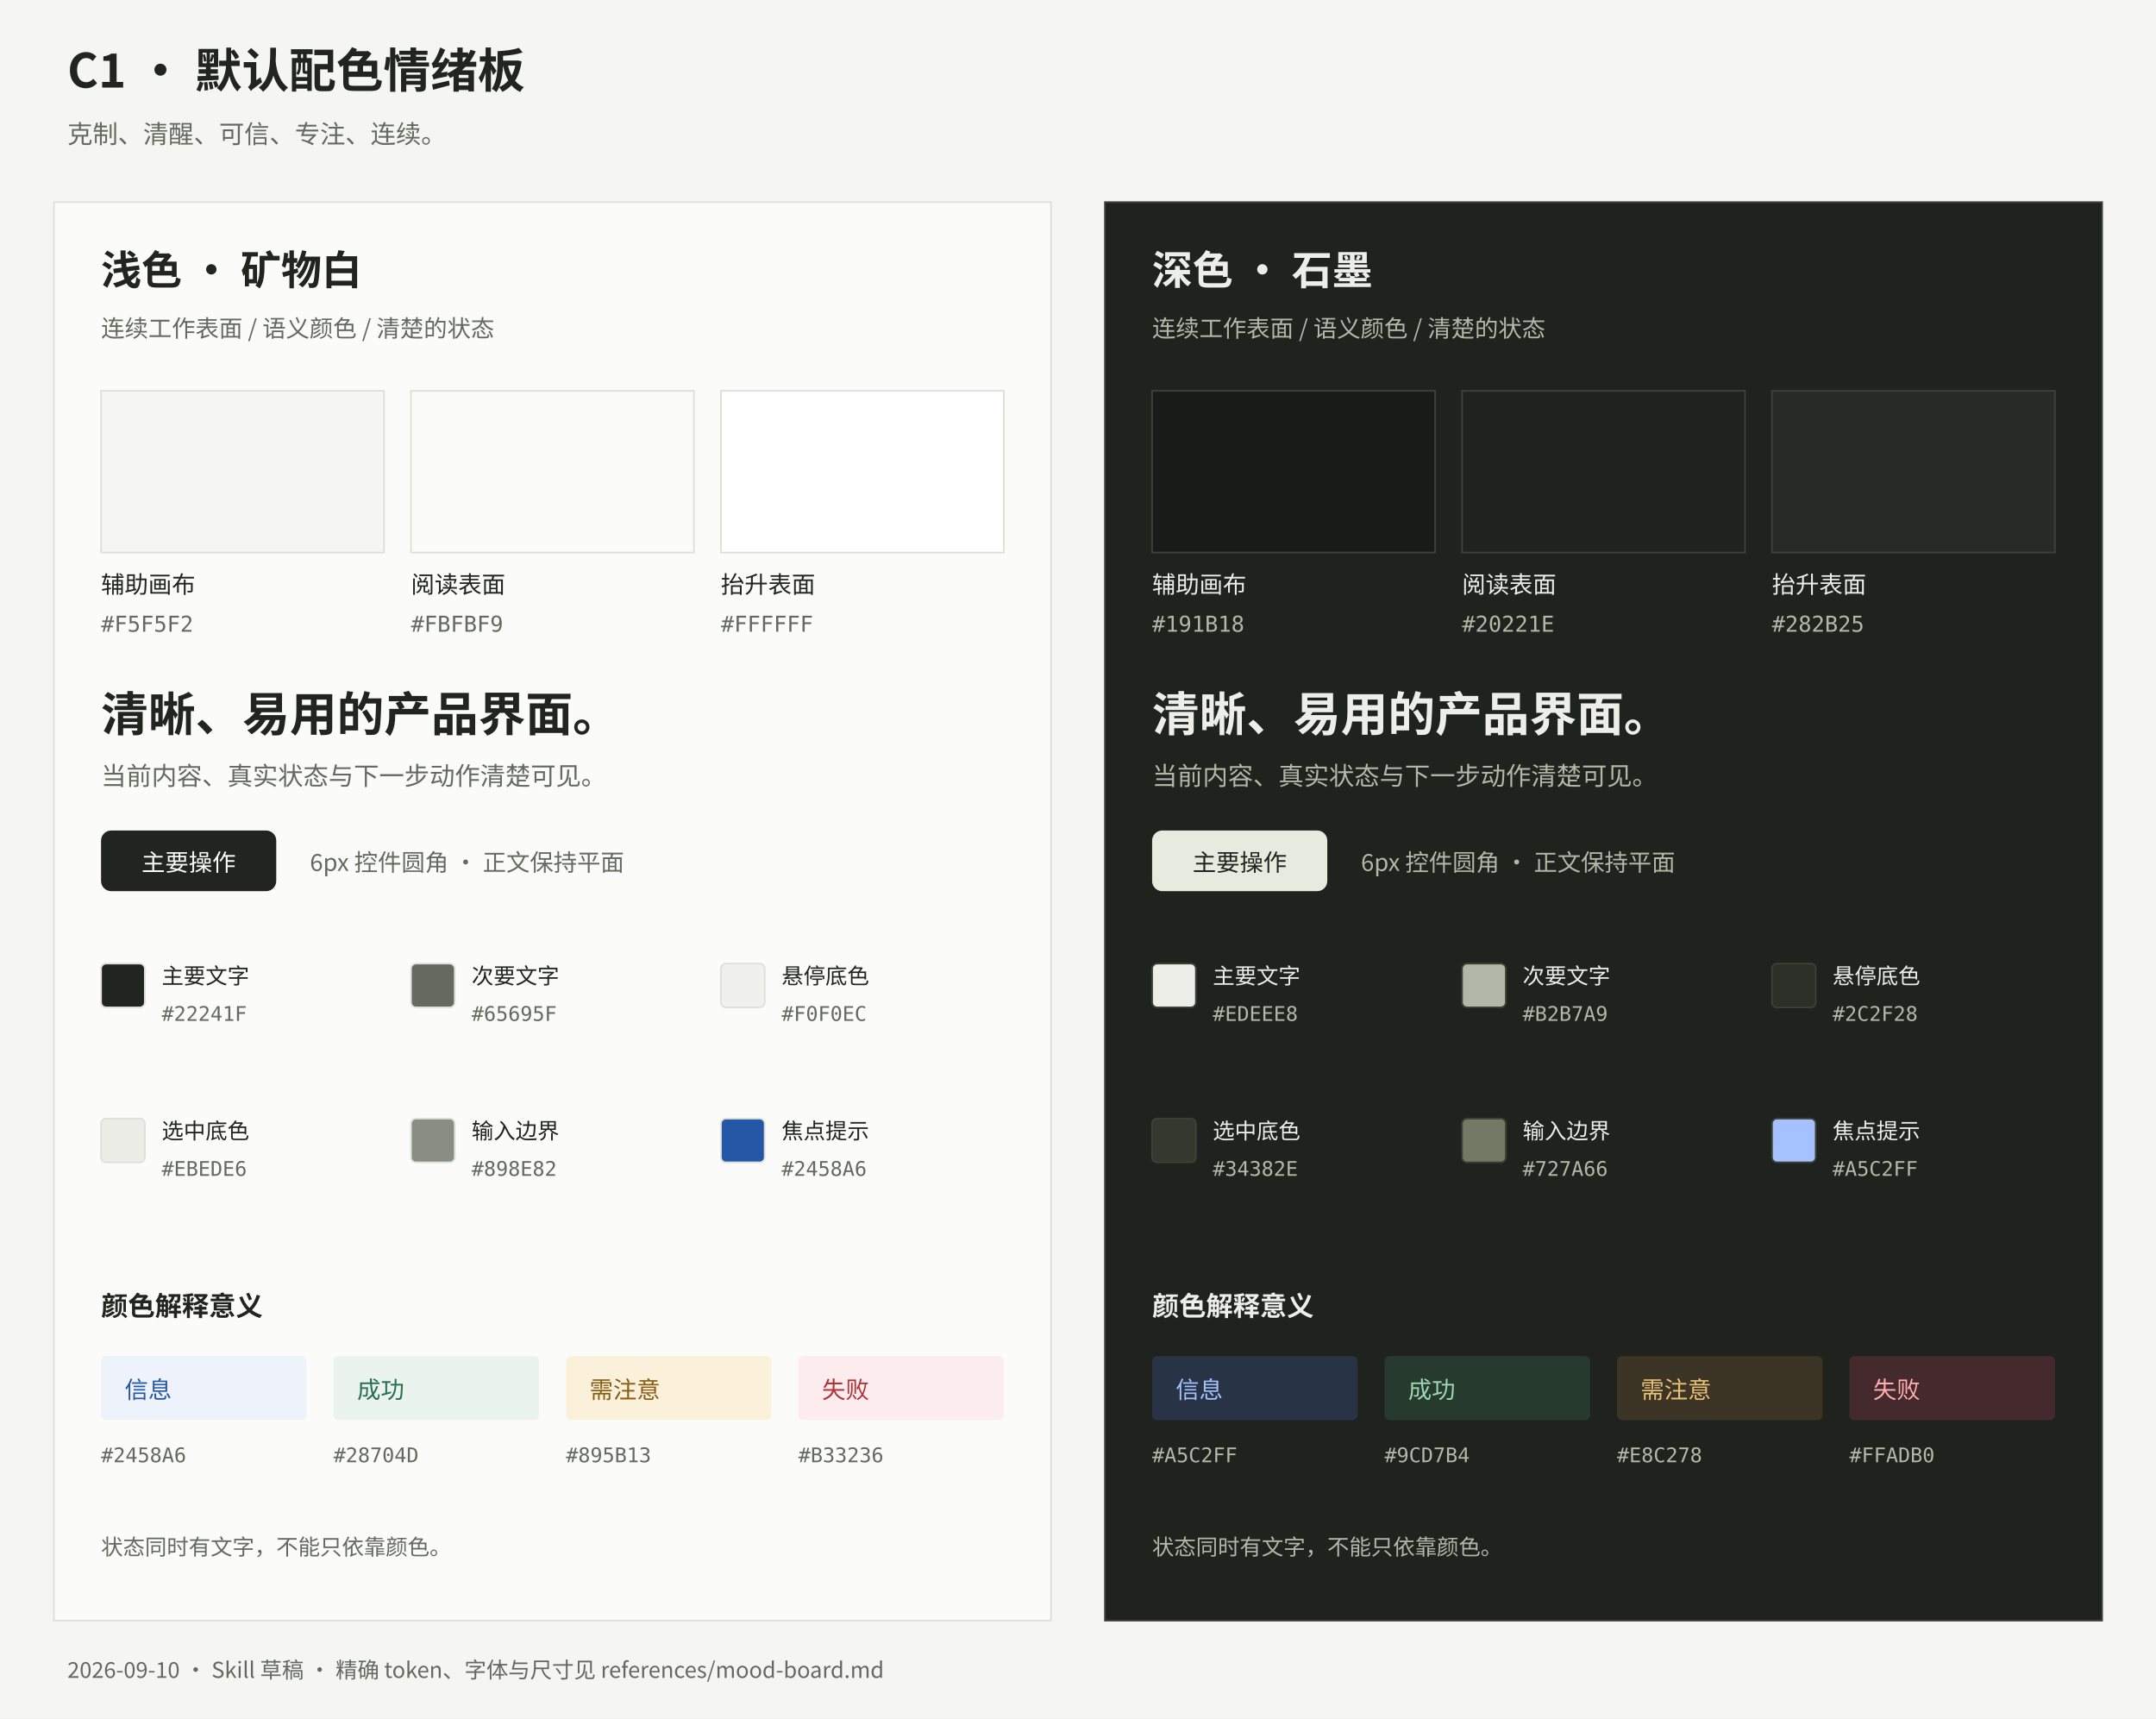
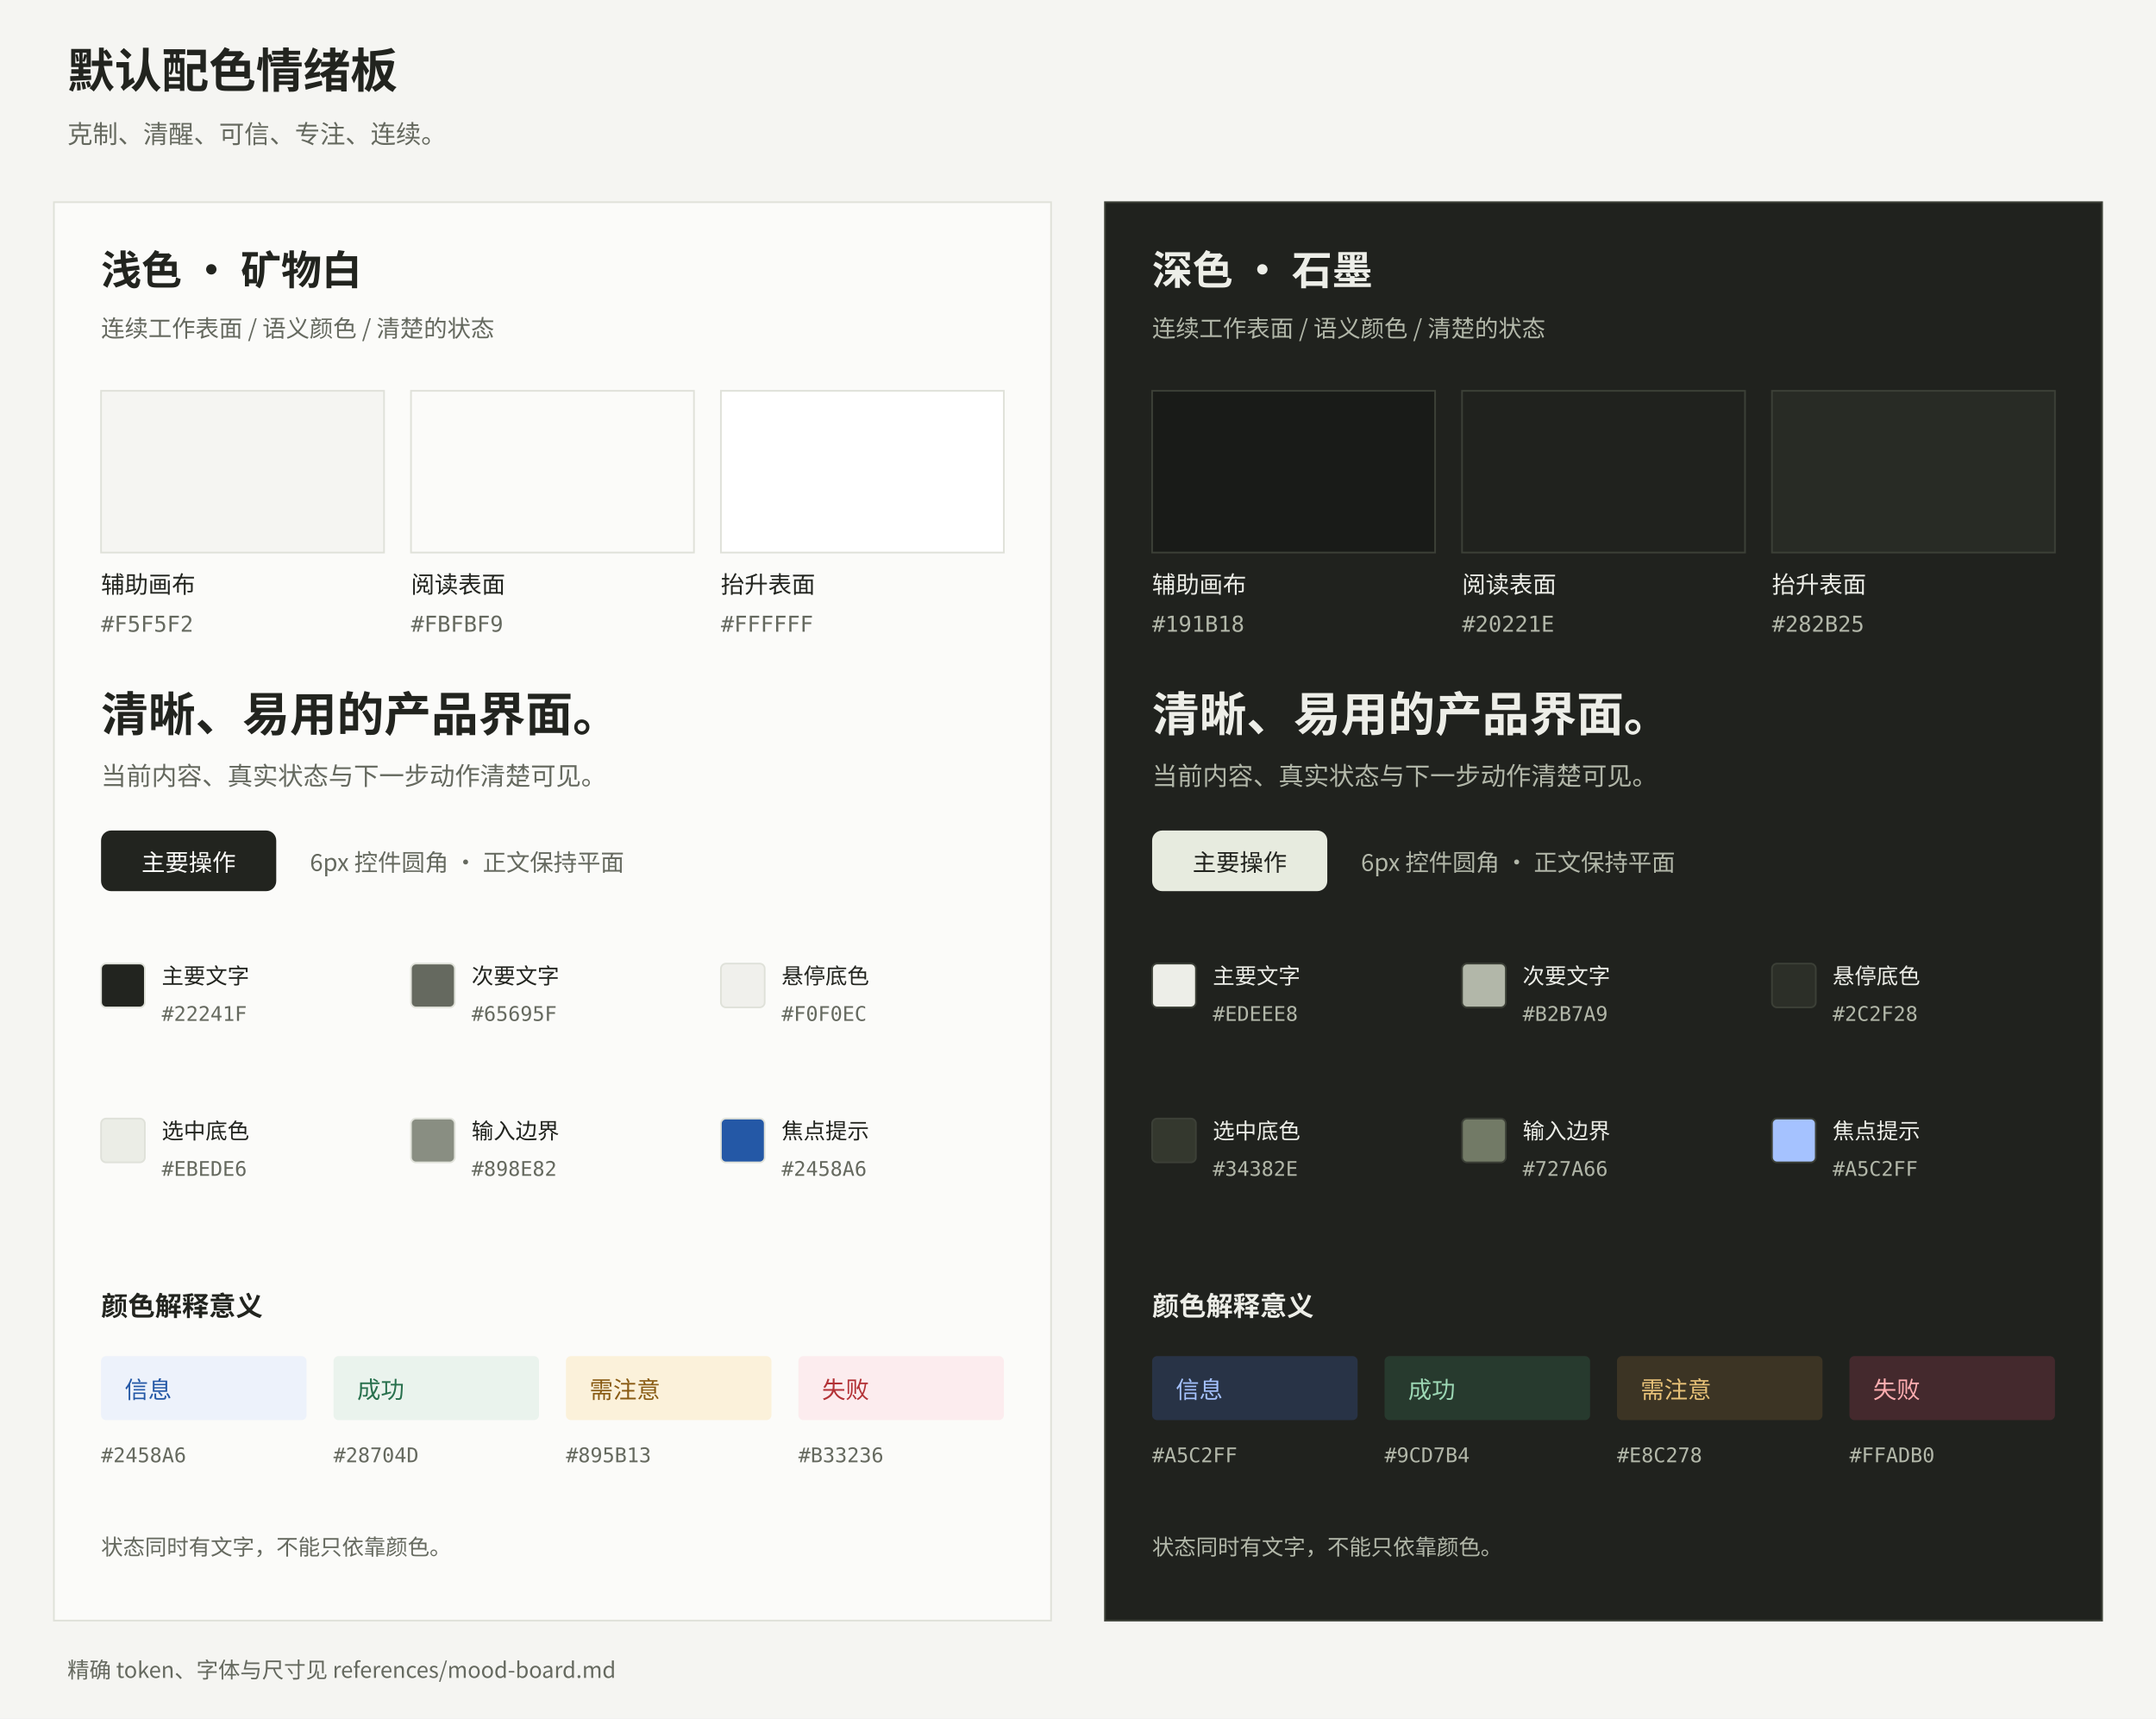
<svg xmlns="http://www.w3.org/2000/svg" width="1280" height="1020" viewBox="0 0 1280 1020" role="img" aria-labelledby="title desc">
  <style>text{font-family:"PingFang SC","Noto Sans CJK SC",sans-serif} .hex{font-family:ui-monospace,monospace}</style>
  <rect width="1280" height="1020" fill="#F5F5F2" />
-   <text x="40" y="52" fill="#22241F" font-size="28" font-weight="600" class="">C1 · 默认配色情绪板</text>
+   <text x="40" y="52" fill="#22241F" font-size="28" font-weight="600" class="">默认配色情绪板</text>
  <text x="40" y="85" fill="#65695F" font-size="15" font-weight="400" class="">克制、清醒、可信、专注、连续。</text>
  <rect x="32" y="120" width="592" height="842" fill="#FBFBF9" rx="0" stroke="#DFE1D9" />
  <text x="60" y="169" fill="#22241F" font-size="24" font-weight="600" class="">浅色 · 矿物白</text>
  <text x="60" y="200" fill="#65695F" font-size="14" font-weight="400" class="">连续工作表面 / 语义颜色 / 清楚的状态</text>
  <rect x="60" y="232" width="168" height="96" fill="#F5F5F2" rx="0" stroke="#DFE1D9" />
  <text x="60" y="352" fill="#22241F" font-size="14" font-weight="500" class="">辅助画布</text>
  <text x="60" y="375" fill="#65695F" font-size="13" font-weight="400" class="hex">#F5F5F2</text>
  <rect x="244" y="232" width="168" height="96" fill="#FBFBF9" rx="0" stroke="#DFE1D9" />
  <text x="244" y="352" fill="#22241F" font-size="14" font-weight="500" class="">阅读表面</text>
  <text x="244" y="375" fill="#65695F" font-size="13" font-weight="400" class="hex">#FBFBF9</text>
  <rect x="428" y="232" width="168" height="96" fill="#FFFFFF" rx="0" stroke="#DFE1D9" />
  <text x="428" y="352" fill="#22241F" font-size="14" font-weight="500" class="">抬升表面</text>
  <text x="428" y="375" fill="#65695F" font-size="13" font-weight="400" class="hex">#FFFFFF</text>
  <text x="60" y="434" fill="#22241F" font-size="28" font-weight="600" class="">清晰、易用的产品界面。</text>
  <text x="60" y="466" fill="#65695F" font-size="15" font-weight="400" class="">当前内容、真实状态与下一步动作清楚可见。</text>
  <rect x="60" y="493" width="104" height="36" fill="#22241F" rx="6" />
  <text x="84" y="517" fill="#FBFBF9" font-size="14" font-weight="500" class="">主要操作</text>
  <text x="184" y="517" fill="#65695F" font-size="14" font-weight="400" class="">6px 控件圆角 · 正文保持平面</text>
  <rect x="60" y="572" width="26" height="26" fill="#22241F" rx="3" stroke="#DFE1D9" />
  <text x="96" y="584" fill="#22241F" font-size="13" font-weight="500" class="">主要文字</text>
  <text x="96" y="606" fill="#65695F" font-size="12" font-weight="400" class="hex">#22241F</text>
  <rect x="244" y="572" width="26" height="26" fill="#65695F" rx="3" stroke="#DFE1D9" />
  <text x="280" y="584" fill="#22241F" font-size="13" font-weight="500" class="">次要文字</text>
  <text x="280" y="606" fill="#65695F" font-size="12" font-weight="400" class="hex">#65695F</text>
  <rect x="428" y="572" width="26" height="26" fill="#F0F0EC" rx="3" stroke="#DFE1D9" />
  <text x="464" y="584" fill="#22241F" font-size="13" font-weight="500" class="">悬停底色</text>
  <text x="464" y="606" fill="#65695F" font-size="12" font-weight="400" class="hex">#F0F0EC</text>
  <rect x="60" y="664" width="26" height="26" fill="#EBEDE6" rx="3" stroke="#DFE1D9" />
  <text x="96" y="676" fill="#22241F" font-size="13" font-weight="500" class="">选中底色</text>
  <text x="96" y="698" fill="#65695F" font-size="12" font-weight="400" class="hex">#EBEDE6</text>
  <rect x="244" y="664" width="26" height="26" fill="#898E82" rx="3" stroke="#DFE1D9" />
  <text x="280" y="676" fill="#22241F" font-size="13" font-weight="500" class="">输入边界</text>
  <text x="280" y="698" fill="#65695F" font-size="12" font-weight="400" class="hex">#898E82</text>
  <rect x="428" y="664" width="26" height="26" fill="#2458A6" rx="3" stroke="#DFE1D9" />
  <text x="464" y="676" fill="#22241F" font-size="13" font-weight="500" class="">焦点提示</text>
  <text x="464" y="698" fill="#65695F" font-size="12" font-weight="400" class="hex">#2458A6</text>
  <text x="60" y="781" fill="#22241F" font-size="16" font-weight="600" class="">颜色解释意义</text>
  <rect x="60" y="805" width="122" height="38" fill="#EDF2FB" rx="3" />
  <text x="74" y="830" fill="#2458A6" font-size="14" font-weight="500" class="">信息</text>
  <text x="60" y="868" fill="#65695F" font-size="12" font-weight="400" class="hex">#2458A6</text>
  <rect x="198" y="805" width="122" height="38" fill="#EAF3ED" rx="3" />
  <text x="212" y="830" fill="#28704D" font-size="14" font-weight="500" class="">成功</text>
  <text x="198" y="868" fill="#65695F" font-size="12" font-weight="400" class="hex">#28704D</text>
  <rect x="336" y="805" width="122" height="38" fill="#FBF1DA" rx="3" />
  <text x="350" y="830" fill="#895B13" font-size="14" font-weight="500" class="">需注意</text>
  <text x="336" y="868" fill="#65695F" font-size="12" font-weight="400" class="hex">#895B13</text>
  <rect x="474" y="805" width="122" height="38" fill="#FCECEE" rx="3" />
  <text x="488" y="830" fill="#B33236" font-size="14" font-weight="500" class="">失败</text>
  <text x="474" y="868" fill="#65695F" font-size="12" font-weight="400" class="hex">#B33236</text>
  <text x="60" y="923" fill="#65695F" font-size="13" font-weight="400" class="">状态同时有文字，不能只依靠颜色。</text>
  <rect x="656" y="120" width="592" height="842" fill="#20221E" rx="0" stroke="#3C4037" />
  <text x="684" y="169" fill="#EDEEE8" font-size="24" font-weight="600" class="">深色 · 石墨</text>
  <text x="684" y="200" fill="#B2B7A9" font-size="14" font-weight="400" class="">连续工作表面 / 语义颜色 / 清楚的状态</text>
  <rect x="684" y="232" width="168" height="96" fill="#191B18" rx="0" stroke="#3C4037" />
  <text x="684" y="352" fill="#EDEEE8" font-size="14" font-weight="500" class="">辅助画布</text>
  <text x="684" y="375" fill="#B2B7A9" font-size="13" font-weight="400" class="hex">#191B18</text>
  <rect x="868" y="232" width="168" height="96" fill="#20221E" rx="0" stroke="#3C4037" />
  <text x="868" y="352" fill="#EDEEE8" font-size="14" font-weight="500" class="">阅读表面</text>
  <text x="868" y="375" fill="#B2B7A9" font-size="13" font-weight="400" class="hex">#20221E</text>
  <rect x="1052" y="232" width="168" height="96" fill="#282B25" rx="0" stroke="#3C4037" />
  <text x="1052" y="352" fill="#EDEEE8" font-size="14" font-weight="500" class="">抬升表面</text>
  <text x="1052" y="375" fill="#B2B7A9" font-size="13" font-weight="400" class="hex">#282B25</text>
  <text x="684" y="434" fill="#EDEEE8" font-size="28" font-weight="600" class="">清晰、易用的产品界面。</text>
  <text x="684" y="466" fill="#B2B7A9" font-size="15" font-weight="400" class="">当前内容、真实状态与下一步动作清楚可见。</text>
  <rect x="684" y="493" width="104" height="36" fill="#E7EBDF" rx="6" />
  <text x="708" y="517" fill="#22241F" font-size="14" font-weight="500" class="">主要操作</text>
  <text x="808" y="517" fill="#B2B7A9" font-size="14" font-weight="400" class="">6px 控件圆角 · 正文保持平面</text>
  <rect x="684" y="572" width="26" height="26" fill="#EDEEE8" rx="3" stroke="#3C4037" />
  <text x="720" y="584" fill="#EDEEE8" font-size="13" font-weight="500" class="">主要文字</text>
  <text x="720" y="606" fill="#B2B7A9" font-size="12" font-weight="400" class="hex">#EDEEE8</text>
  <rect x="868" y="572" width="26" height="26" fill="#B2B7A9" rx="3" stroke="#3C4037" />
  <text x="904" y="584" fill="#EDEEE8" font-size="13" font-weight="500" class="">次要文字</text>
  <text x="904" y="606" fill="#B2B7A9" font-size="12" font-weight="400" class="hex">#B2B7A9</text>
  <rect x="1052" y="572" width="26" height="26" fill="#2C2F28" rx="3" stroke="#3C4037" />
  <text x="1088" y="584" fill="#EDEEE8" font-size="13" font-weight="500" class="">悬停底色</text>
  <text x="1088" y="606" fill="#B2B7A9" font-size="12" font-weight="400" class="hex">#2C2F28</text>
  <rect x="684" y="664" width="26" height="26" fill="#34382E" rx="3" stroke="#3C4037" />
  <text x="720" y="676" fill="#EDEEE8" font-size="13" font-weight="500" class="">选中底色</text>
  <text x="720" y="698" fill="#B2B7A9" font-size="12" font-weight="400" class="hex">#34382E</text>
  <rect x="868" y="664" width="26" height="26" fill="#727A66" rx="3" stroke="#3C4037" />
  <text x="904" y="676" fill="#EDEEE8" font-size="13" font-weight="500" class="">输入边界</text>
  <text x="904" y="698" fill="#B2B7A9" font-size="12" font-weight="400" class="hex">#727A66</text>
  <rect x="1052" y="664" width="26" height="26" fill="#A5C2FF" rx="3" stroke="#3C4037" />
  <text x="1088" y="676" fill="#EDEEE8" font-size="13" font-weight="500" class="">焦点提示</text>
  <text x="1088" y="698" fill="#B2B7A9" font-size="12" font-weight="400" class="hex">#A5C2FF</text>
  <text x="684" y="781" fill="#EDEEE8" font-size="16" font-weight="600" class="">颜色解释意义</text>
  <rect x="684" y="805" width="122" height="38" fill="#283346" rx="3" />
  <text x="698" y="830" fill="#A5C2FF" font-size="14" font-weight="500" class="">信息</text>
  <text x="684" y="868" fill="#B2B7A9" font-size="12" font-weight="400" class="hex">#A5C2FF</text>
  <rect x="822" y="805" width="122" height="38" fill="#273A2E" rx="3" />
  <text x="836" y="830" fill="#9CD7B4" font-size="14" font-weight="500" class="">成功</text>
  <text x="822" y="868" fill="#B2B7A9" font-size="12" font-weight="400" class="hex">#9CD7B4</text>
  <rect x="960" y="805" width="122" height="38" fill="#3C3424" rx="3" />
  <text x="974" y="830" fill="#E8C278" font-size="14" font-weight="500" class="">需注意</text>
  <text x="960" y="868" fill="#B2B7A9" font-size="12" font-weight="400" class="hex">#E8C278</text>
  <rect x="1098" y="805" width="122" height="38" fill="#44292D" rx="3" />
  <text x="1112" y="830" fill="#FFADB0" font-size="14" font-weight="500" class="">失败</text>
  <text x="1098" y="868" fill="#B2B7A9" font-size="12" font-weight="400" class="hex">#FFADB0</text>
  <text x="684" y="923" fill="#B2B7A9" font-size="13" font-weight="400" class="">状态同时有文字，不能只依靠颜色。</text>
-   <text x="40" y="996" fill="#65695F" font-size="13" font-weight="400" class="">2026-09-10 · Skill 草稿 · 精确 token、字体与尺寸见 references/mood-board.md</text>
+   <text x="40" y="996" fill="#65695F" font-size="13" font-weight="400" class="">精确 token、字体与尺寸见 references/mood-board.md</text>
</svg>
